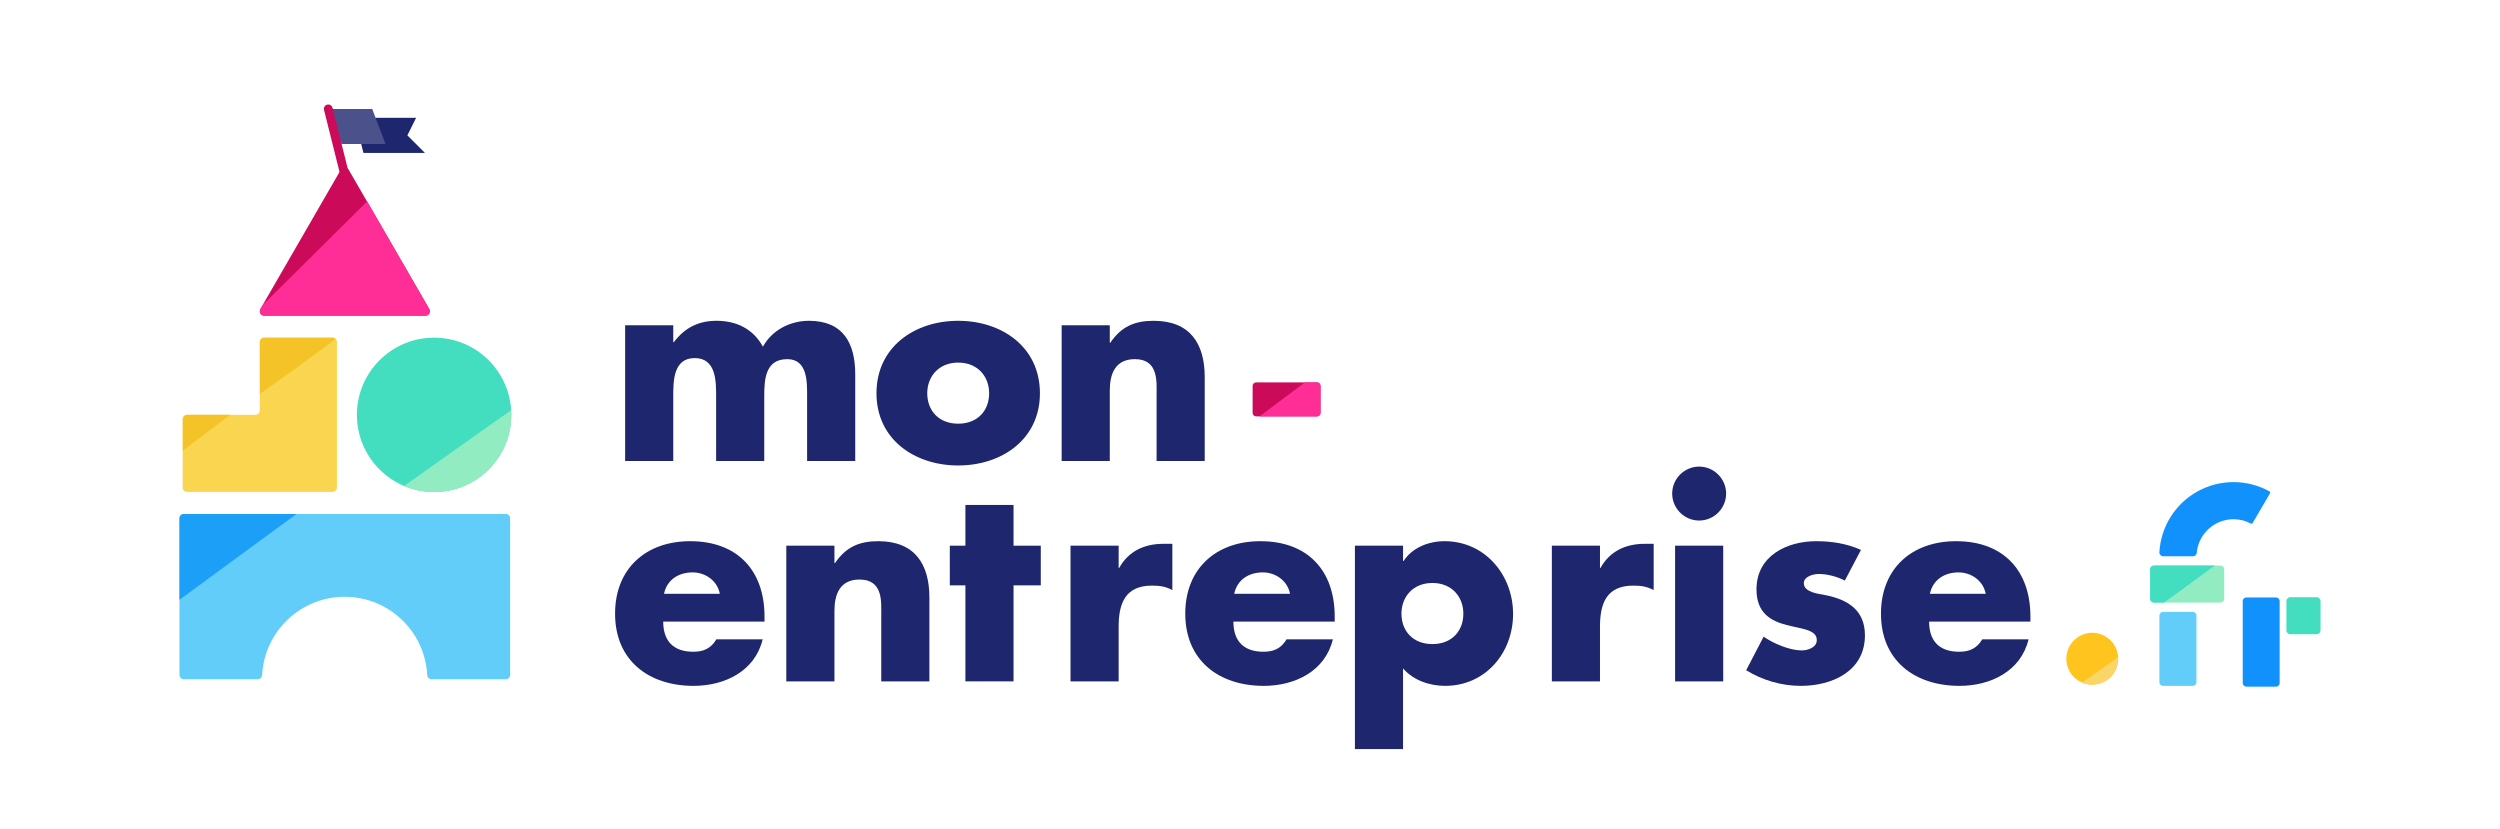
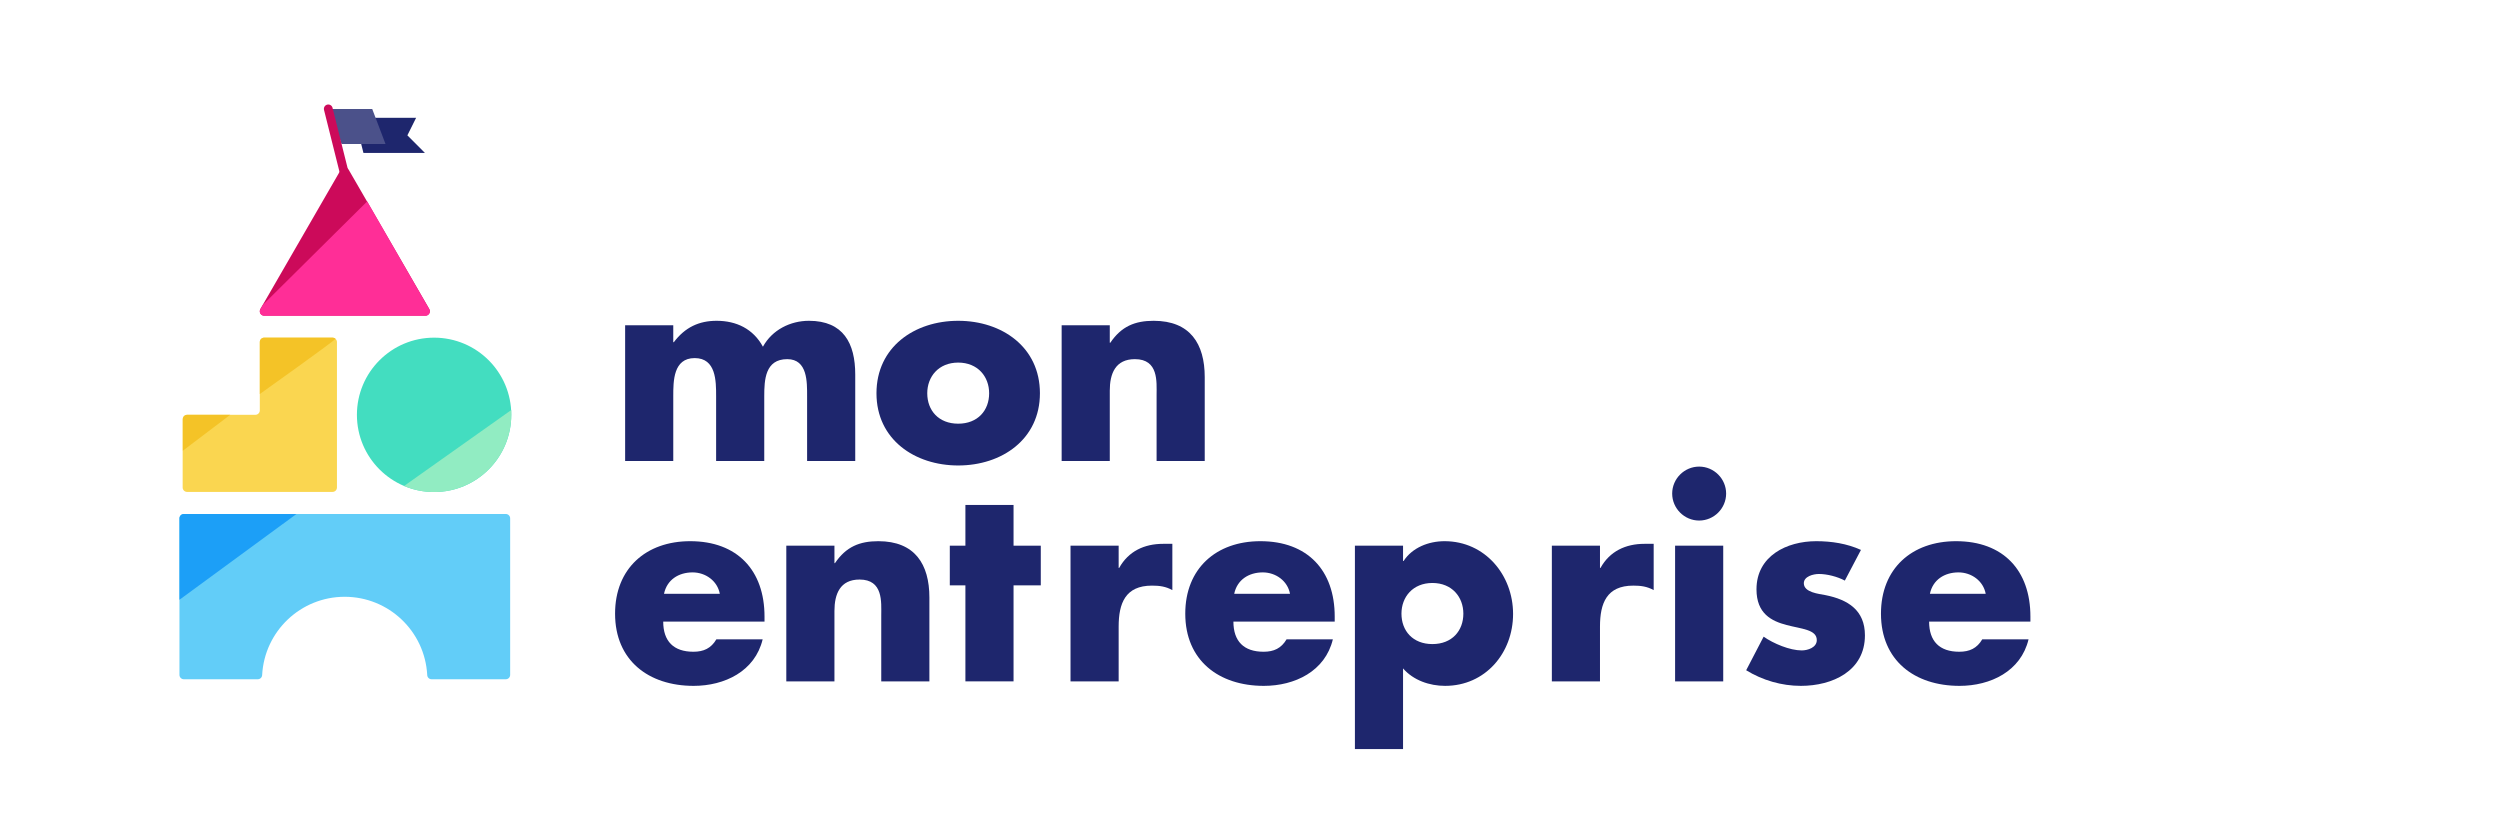
<svg xmlns="http://www.w3.org/2000/svg" id="Calque_1" data-name="Calque 1" viewBox="0 0 640 212" version="1.1">
  <defs id="defs1673">
    <style id="style1671">.cls-1{fill:#1091fc;}.cls-2{fill:#62cdf8;}.cls-3{fill:#91ecc2;}.cls-4{fill:#43ddc0;}.cls-5{font-size:67.71px;font-family:'Futura Bold', Futura;font-weight:bold;}.cls-5,.cls-8{fill:#1e266d;}.cls-6{letter-spacing:0.01em;}.cls-7{letter-spacing:0em;}.cls-9{fill:#4b518a;}.cls-10{fill:#cc0a5a;}.cls-11{fill:#fad650;}.cls-12{fill:#f4c327;}.cls-13{fill:#ff2e97;}.cls-14{fill:#1c9ff7;}.cls-15{fill:#ffc41d;}.cls-16{fill:#fad668;}</style>
  </defs>
-   <path class="cls-1" d="M576.7,133.86a.39.39,0,0,1-.53.15,9.61,9.61,0,0,0-2-.79,9.74,9.74,0,0,0-2.37-.3,9.47,9.47,0,0,0-9.44,8.66.94.94,0,0,1-.94.83H553.8a1,1,0,0,1-1-1A19,19,0,0,1,581,125.81a.37.37,0,0,1,.18.22.68.68,0,0,1-.08.29Z" id="path1677" />
-   <rect class="cls-2" x="548.07" y="161.37" width="18.96" height="9.48" rx="0.95" ry="0.95" transform="translate(391.44 723.66) rotate(-90)" id="rect1679" />
-   <path class="cls-3" d="M568.45,154.26H551.39a1,1,0,0,1-.95-.95v-7.59a.94.94,0,0,1,.95-.94h17.06a.94.94,0,0,1,.95.94v7.59A1,1,0,0,1,568.45,154.26Z" id="path1681" />
-   <path class="cls-4" d="M554,154.26h-2.62a1,1,0,0,1-.95-.95v-7.59a.94.94,0,0,1,.95-.94H567" id="path1683" />
  <g aria-label="mon entreprise" transform="translate(155.97 118.01)" style="font-weight:bold;font-size:67.71px;font-family:'Futura Bold', Futura;fill:#1e266d" id="text1695">
    <path d="M 16.386,-34.735 H 4.063 V 0 H 16.386 v -16.589 c 0,-3.859 0,-9.75 5.485,-9.75 5.485,0 5.485,5.891 5.485,9.75 V 0 h 12.323 v -16.589 c 0,-4.13 0.203,-9.479 5.891,-9.479 5.214,0 5.078,5.891 5.078,9.479 V 0 h 12.323 v -22.141 c 0,-7.99 -3.047,-13.745 -11.849,-13.745 -4.74,0 -9.412,2.302 -11.782,6.636 C 36.834,-33.855 32.501,-35.886 27.49,-35.886 c -4.469,0 -8.057,1.625 -10.969,5.485 h -0.135 z" style="font-weight:bold;font-size:67.71px;font-family:'Futura Bold', Futura;fill:#1e266d" id="path2281" />
    <path d="m 89.329,-35.886 c -11.172,0 -20.922,6.703 -20.922,18.553 0,11.849 9.818,18.485 20.922,18.485 11.172,0 20.922,-6.703 20.922,-18.485 0,-11.849 -9.75,-18.553 -20.922,-18.553 z m 0,10.698 c 5.011,0 7.922,3.589 7.922,7.854 0,4.401 -2.912,7.787 -7.922,7.787 -5.011,0 -7.922,-3.386 -7.922,-7.787 0,-4.266 2.912,-7.854 7.922,-7.854 z" style="font-weight:bold;font-size:67.71px;font-family:'Futura Bold', Futura;fill:#1e266d" id="path2283" />
    <path d="M 128.134,-34.735 H 115.811 V 0 h 12.323 v -18.011 c 0,-4.333 1.422,-8.057 6.432,-8.057 6.094,0 5.552,5.823 5.552,9.141 V 0 h 12.323 v -21.464 c 0,-8.531 -3.724,-14.422 -13.068,-14.422 -4.807,0 -8.261,1.422 -11.104,5.62 h -0.135 z" style="font-weight:bold;font-size:67.71px;font-family:'Futura Bold', Futura;fill:#1e266d" id="path2285" />
    <path d="m 14.016,34.008 c 0.745,-3.589 3.724,-5.485 7.313,-5.485 3.318,0 6.365,2.167 6.974,5.485 z m 25.73,5.823 c 0,-11.849 -6.974,-19.297 -19.027,-19.297 -11.308,0 -19.23,6.974 -19.23,18.553 0,11.985 8.599,18.485 20.11,18.485 7.922,0 15.709,-3.724 17.672,-11.917 H 27.423 c -1.354,2.302 -3.25,3.182 -5.891,3.182 -5.078,0 -7.719,-2.708 -7.719,-7.719 h 25.933 z" style="" id="path2287" />
    <path d="M 57.647,21.685 H 45.323 V 56.42 H 57.647 v -18.011 c 0,-4.333 1.422,-8.057 6.432,-8.057 6.094,0 5.552,5.823 5.552,9.141 v 16.927 h 12.323 v -21.464 c 0,-8.531 -3.724,-14.422 -13.068,-14.422 -4.807,0 -8.261,1.422 -11.104,5.62 H 57.647 Z" style="" id="path2289" />
    <path d="m 103.497,31.841 h 6.974 v -10.156 h -6.974 V 11.257 H 91.174 v 10.427 h -3.995 v 10.156 h 3.995 v 24.579 h 12.323 z" style="" id="path2291" />
    <path d="M 130.406,21.685 H 118.083 v 34.735 h 12.323 v -14.016 c 0,-5.958 1.693,-10.495 8.531,-10.495 1.896,0 3.521,0.203 5.214,1.151 V 21.211 h -2.37 c -4.807,0 -8.87,1.896 -11.24,6.162 h -0.135 z" style="letter-spacing:0.01em" id="path2293" />
    <path d="m 159.986,34.008 c 0.745,-3.589 3.724,-5.485 7.313,-5.485 3.318,0 6.365,2.167 6.974,5.485 z m 25.73,5.823 c 0,-11.849 -6.974,-19.297 -19.027,-19.297 -11.308,0 -19.23,6.974 -19.23,18.553 0,11.985 8.599,18.485 20.11,18.485 7.922,0 15.709,-3.724 17.672,-11.917 h -11.849 c -1.354,2.302 -3.25,3.182 -5.891,3.182 -5.078,0 -7.719,-2.708 -7.719,-7.719 h 25.933 z" style="" id="path2295" />
    <path d="m 203.21,21.685 h -12.323 v 52.069 h 12.323 v -20.652 c 2.641,3.047 6.771,4.469 10.766,4.469 10.292,0 17.401,-8.396 17.401,-18.417 0,-9.953 -7.177,-18.62 -17.537,-18.62 -4.063,0 -8.261,1.625 -10.495,5.078 h -0.135 z m 7.516,9.547 c 5.011,0 7.922,3.589 7.922,7.854 0,4.401 -2.912,7.787 -7.922,7.787 -5.011,0 -7.922,-3.385 -7.922,-7.787 0,-4.266 2.912,-7.854 7.922,-7.854 z" style="" id="path2297" />
    <path d="m 253.626,21.685 h -12.323 v 34.735 h 12.323 v -14.016 c 0,-5.958 1.693,-10.495 8.531,-10.495 1.896,0 3.521,0.203 5.214,1.151 V 21.211 h -2.37 c -4.807,0 -8.87,1.896 -11.24,6.162 h -0.135 z" style="letter-spacing:0em" id="path2299" />
    <path d="m 285.176,21.685 h -12.323 v 34.735 h 12.323 z M 279.014,1.439 c -3.792,0 -6.906,3.115 -6.906,6.906 0,3.792 3.115,6.906 6.906,6.906 3.792,0 6.906,-3.115 6.906,-6.906 0,-3.792 -3.115,-6.906 -6.906,-6.906 z" style="" id="path2301" />
    <path d="m 320.435,22.768 c -3.589,-1.625 -7.516,-2.234 -11.443,-2.234 -7.584,0 -15.302,3.792 -15.302,12.323 0,6.229 3.859,8.125 7.719,9.141 3.859,1.016 7.719,1.151 7.719,3.859 0,1.896 -2.302,2.641 -3.859,2.641 -3.047,0 -7.245,-1.76 -9.75,-3.521 l -4.469,8.599 c 4.198,2.573 9.073,3.995 14.016,3.995 8.057,0 16.386,-3.792 16.386,-12.933 0,-6.432 -4.333,-9.141 -10.089,-10.292 -1.693,-0.339 -5.552,-0.677 -5.552,-3.047 0,-1.76 2.438,-2.37 3.859,-2.37 2.099,0 4.74,0.677 6.636,1.693 z" style="" id="path2303" />
    <path d="m 338.085,34.008 c 0.745,-3.589 3.724,-5.485 7.313,-5.485 3.318,0 6.365,2.167 6.974,5.485 z m 25.73,5.823 c 0,-11.849 -6.974,-19.297 -19.027,-19.297 -11.308,0 -19.23,6.974 -19.23,18.553 0,11.985 8.599,18.485 20.11,18.485 7.922,0 15.709,-3.724 17.672,-11.917 h -11.849 c -1.354,2.302 -3.25,3.182 -5.891,3.182 -5.078,0 -7.719,-2.708 -7.719,-7.719 h 25.933 z" style="" id="path2305" />
  </g>
  <polygon class="cls-8" points="108.78 39.15 93.04 39.15 90.79 30.15 106.53 30.15 104.29 34.65 108.78 39.15" id="polygon1697" />
  <polygon class="cls-9" points="98.69 36.86 87.44 36.86 84.04 27.9 95.29 27.9 98.69 36.86" id="polygon1699" />
  <path class="cls-10" d="M88.54,47a1.11,1.11,0,0,1-1.09-.85l-4.5-18a1.12,1.12,0,1,1,2.18-.55l4.5,18A1.14,1.14,0,0,1,88.81,47Z" id="path1701" />
  <path class="cls-11" d="M47.89,125.93H85.13a1.13,1.13,0,0,0,1.13-1.12V87.57a1.13,1.13,0,0,0-1.13-1.13H67.64a1.13,1.13,0,0,0-1.13,1.13v17.49a1.13,1.13,0,0,1-1.13,1.13H47.89a1.13,1.13,0,0,0-1.13,1.12v17.5A1.13,1.13,0,0,0,47.89,125.93Z" id="path1703" />
  <path class="cls-12" d="M85.88,86.72a1.16,1.16,0,0,0-.75-.28H67.64a1.13,1.13,0,0,0-1.13,1.13v13.3S86.11,86.93,85.88,86.72Z" id="path1705" />
  <path class="cls-12" d="M58.94,106.19h-11a1.13,1.13,0,0,0-1.13,1.12v8.07Z" id="path1707" />
  <path class="cls-10" d="M87.28,43.4,66.66,79.1a1.13,1.13,0,0,0,1,1.7h41.23a1.13,1.13,0,0,0,1-1.7L89.23,43.4A1.13,1.13,0,0,0,87.28,43.4Z" id="path1709" />
  <path class="cls-13" d="M67.33,78l-.67,1.15a1.13,1.13,0,0,0,1,1.7h41.23a1.13,1.13,0,0,0,1-1.7L94,51.56Z" id="path1711" />
  <path class="cls-2" d="M45.94,132.71v40.06a1.12,1.12,0,0,0,1.13,1.12H66a1.12,1.12,0,0,0,1.11-1.08,21.16,21.16,0,0,1,42.26,0,1.11,1.11,0,0,0,1.1,1.08h19a1.12,1.12,0,0,0,1.13-1.12V132.71a1.12,1.12,0,0,0-1.13-1.13H47.07A1.12,1.12,0,0,0,45.94,132.71Z" id="path1713" />
  <path class="cls-14" d="M75.9,131.58H47.07a1.12,1.12,0,0,0-1.13,1.13v20.83" id="path1715" />
-   <rect class="cls-10" x="320.67" y="97.9" width="17.38" height="8.69" rx="0.87" ry="0.87" id="rect1717" />
-   <path class="cls-13" d="M337.19,106.59H322.45l11.6-8.69h3.14a.85.85,0,0,1,.86.86v7A.86.86,0,0,1,337.19,106.59Z" id="path1719" />
  <circle class="cls-4" cx="111.13" cy="106.2" r="19.76" id="circle1721" />
  <path class="cls-3" d="M103.44,124.41a19.76,19.76,0,0,0,27.45-18.21c0-.41,0-.83,0-1.24" id="path1723" />
-   <path class="cls-1" d="M583.59,166v8.93a.94.94,0,0,1-1,.85h-7.45a.94.94,0,0,1-1-.85V153.8a.94.94,0,0,1,1-.85h7.45a.94.94,0,0,1,1,.85v2.89" id="path1725" />
-   <rect class="cls-4" x="585.32" y="152.88" width="8.74" height="9.48" rx="1" ry="1" id="rect1727" />
-   <circle class="cls-15" cx="535.62" cy="168.63" r="6.64" id="circle1729" />
-   <path class="cls-16" d="M533,174.75a6.76,6.76,0,0,0,2.59.52,6.64,6.64,0,0,0,6.64-6.64c0-.14,0-.28,0-.42" id="path1731" />
</svg>
